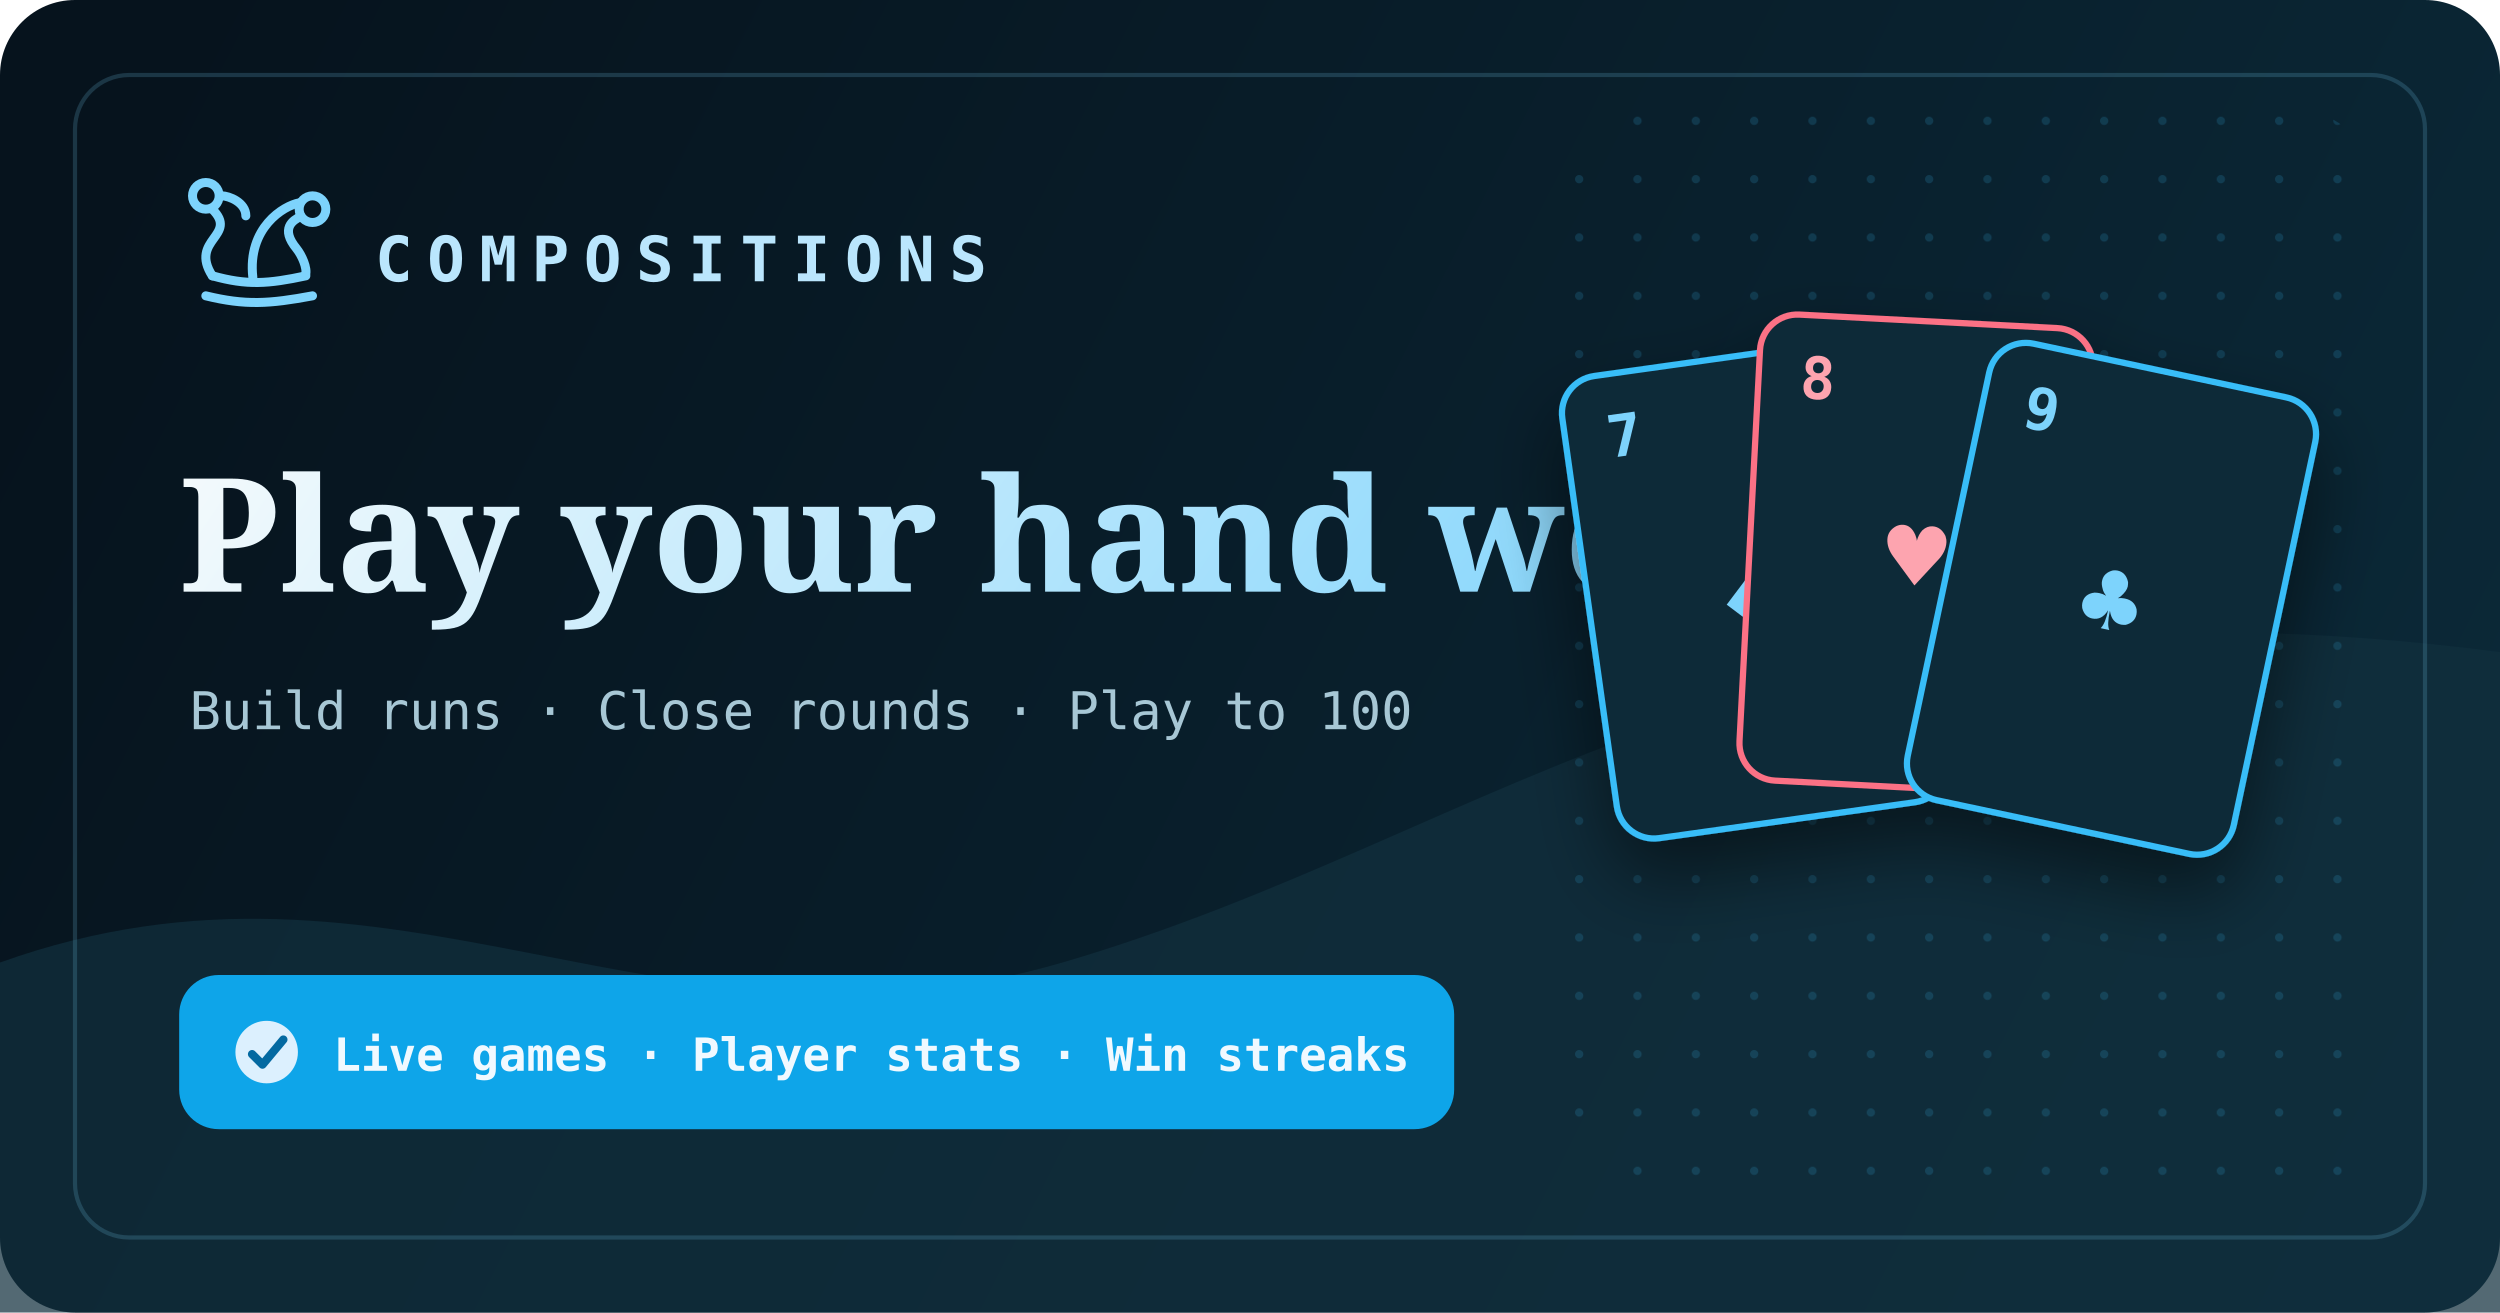
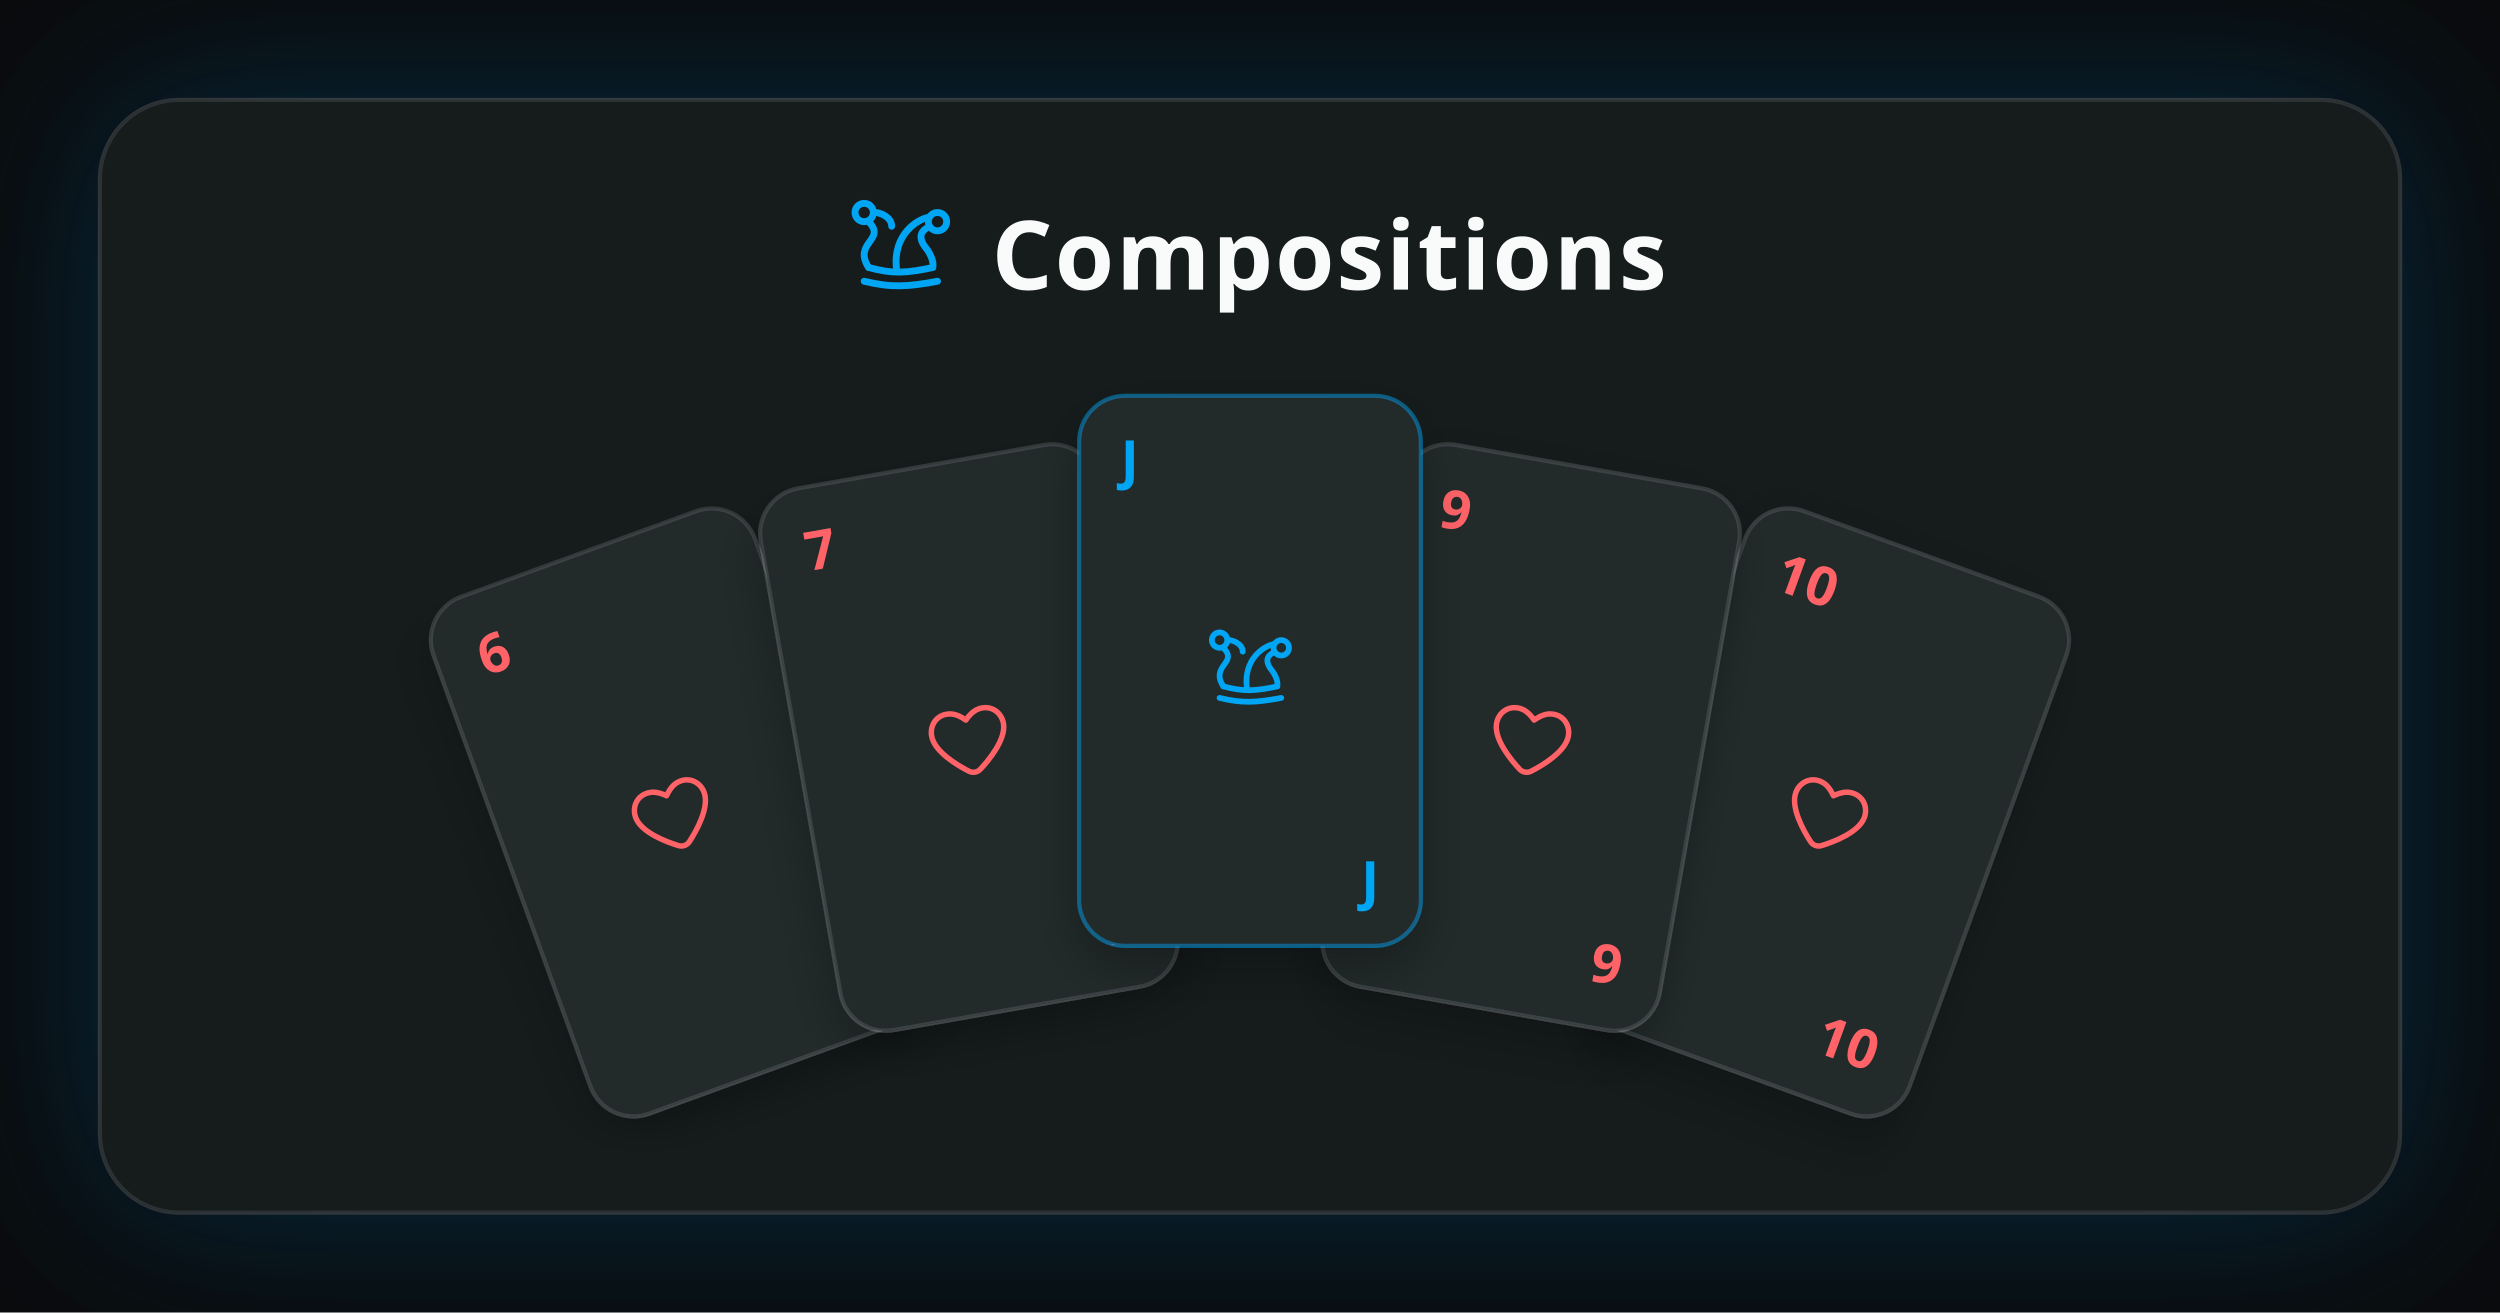
<svg xmlns="http://www.w3.org/2000/svg" width="1200" height="630" viewBox="0 0 1200 630" role="img" aria-labelledby="title description">
  <defs>
-     <linearGradient id="sky" x1="70" y1="45" x2="1130" y2="585" gradientUnits="userSpaceOnUse">
-       <stop stop-color="#06131D" />
-       <stop offset="1" stop-color="#0B2938" />
-     </linearGradient>
-     <linearGradient id="ink" x1="150" y1="130" x2="700" y2="500" gradientUnits="userSpaceOnUse">
-       <stop stop-color="#F4FAFC" />
-       <stop offset="1" stop-color="#7DD3FC" />
-     </linearGradient>
-     <filter id="shadow" x="-30%" y="-30%" width="160%" height="170%">
-       <feDropShadow dx="0" dy="18" stdDeviation="18" flood-color="#000000" flood-opacity=".48" />
+     <filter id="surface-glow" x="-12%" y="-24%" width="124%" height="148%">
+       <feDropShadow dx="0" dy="0" stdDeviation="45" flood-color="#00598A" flood-opacity=".42" />
    </filter>
-     <pattern id="dots" width="28" height="28" patternUnits="userSpaceOnUse">
-       <circle cx="2" cy="2" r="2" fill="#38BDF8" opacity=".16" />
-     </pattern>
+     <filter id="card-shadow" x="-25%" y="-20%" width="150%" height="155%">
+       <feDropShadow dx="0" dy="10" stdDeviation="12" flood-color="#000000" flood-opacity=".28" />
+     </filter>
+     <path id="heart" d="M10.411 19.968C7.589 17.858 2 13.035 2 8.694C2 5.826 4.105 3.5 7 3.5C8.5 3.5 10 4 12 6C14 4 15.5 3.5 17 3.5C19.895 3.5 22 5.826 22 8.694C22 13.035 16.411 17.858 13.589 19.968C12.64 20.678 11.36 20.678 10.411 19.968Z" />
+     <g id="joker-mark" fill="none" stroke="currentColor" stroke-width="1.5" stroke-linecap="round" stroke-linejoin="round">
+       <path d="M4 7C5.105 7 6 6.105 6 5C6 3.895 5.105 3 4 3C2.895 3 2 3.895 2 5C2 6.105 2.895 7 4 7Z" />
+       <path d="M20 9C21.105 9 22 8.105 22 7C22 5.895 21.105 5 20 5C18.895 5 18 5.895 18 7C18 8.105 18.895 9 20 9Z" />
+       <path d="M4.967 17C1.443 11.5 8.99 11 4.959 7M6.379 5C7.483 5 10 6 10 8" />
+       <path d="M5 17C10.217 18.452 13.328 18.209 19 17M4 20C9.963 21.452 13.518 21.209 20 20" />
+       <path d="M18.029 6.045C15.664 6.479 10.21 9.785 11.05 17.238M18.251 8.089C17.036 8.662 15.125 9.888 17.598 12.913C18.379 13.868 19.286 15.88 18.951 16.869" />
+     </g>
  </defs>
-   <rect width="1200" height="630" rx="36" fill="url(#sky)" />
-   <path d="M0 462C190 394 318 518 510 462C722 400 845 267 1200 313V630H0Z" fill="#102F3D" opacity=".72" />
-   <rect x="36" y="36" width="1128" height="558" rx="26" fill="none" stroke="#7DD3FC" stroke-opacity=".18" stroke-width="2" />
-   <rect x="756" y="54" width="380" height="520" rx="30" fill="url(#dots)" />
-   <g transform="translate(86 78) scale(3.2)" fill="none" stroke="#7DD3FC" stroke-width="1.35" stroke-linecap="round" stroke-linejoin="round">
-     <path d="M4 7C5.105 7 6 6.105 6 5C6 3.895 5.105 3 4 3C2.895 3 2 3.895 2 5C2 6.105 2.895 7 4 7Z" />
-     <path d="M20 9C21.105 9 22 8.105 22 7C22 5.895 21.105 5 20 5C18.895 5 18 5.895 18 7C18 8.105 18.895 9 20 9Z" />
-     <path d="M4.967 17C1.443 11.5 8.99 11 4.959 7M6.379 5C7.483 5 10 6 10 8" />
-     <path d="M5 17C10.217 18.452 13.328 18.209 19 17M4 20C9.963 21.452 13.518 21.209 20 20" />
-     <path d="M18.029 6.045C15.664 6.479 10.21 9.785 11.05 17.238M18.251 8.089C17.036 8.662 15.125 9.888 17.598 12.913C18.379 13.868 19.286 15.88 18.951 16.869" />
-   </g>
-   <text x="180" y="135" fill="#BAE6FD" font-family="JetBrains Mono, ui-monospace, monospace" font-size="30" font-weight="700" letter-spacing="7">COMPOSITIONS</text>
-   <text x="86" y="284" fill="url(#ink)" font-family="Georgia, serif" font-size="76" font-weight="700">Play your hand well.</text>
-   <text x="91" y="350" fill="#A7C7D5" font-family="JetBrains Mono, ui-monospace, monospace" font-size="25" font-weight="500">Build runs · Close rounds · Play to 100</text>
-   <g filter="url(#shadow)" font-family="JetBrains Mono, ui-monospace, monospace" font-weight="700">
-     <g transform="rotate(-8 823 340)">
-       <rect x="770" y="174" width="160" height="224" rx="18" fill="#102A38" stroke="#38BDF8" stroke-width="3" />
-       <text x="790" y="214" fill="#7DD3FC" font-size="28">7</text>
-       <text x="850" y="304" fill="#7DD3FC" font-size="48" text-anchor="middle">◆</text>
+   <rect width="1200" height="630" fill="#090B0C" />
+   <rect x="48" y="48" width="1104" height="534" rx="38" fill="#161B1D" stroke="#F9FBFB" stroke-opacity=".1" stroke-width="2" filter="url(#surface-glow)" />
+   <use href="#joker-mark" transform="translate(406 91) scale(2.2)" color="#00A6F4" />
+   <text x="476" y="139" fill="#F9FBFB" font-family="Oxanium ExtraLight, Oxanium, sans-serif" font-size="46" font-weight="600" letter-spacing="1">Compositions</text>
+   <g color="#FF6467" fill="none" stroke="currentColor" stroke-linecap="round" stroke-linejoin="round" font-family="Oxanium ExtraLight, Oxanium, sans-serif" font-size="26" font-weight="600">
+     <g transform="translate(286 250) rotate(-20 82 264)" filter="url(#card-shadow)">
+       <rect width="164" height="264" rx="22" fill="#22292B" stroke="#F9FBFB" stroke-opacity=".12" stroke-width="2" />
+       <text x="20" y="40" fill="currentColor" stroke="none">6</text>
+       <use href="#heart" transform="translate(61 113) scale(1.75)" stroke-width="1.5" />
+       <text x="144" y="242" fill="currentColor" stroke="none" text-anchor="end">6</text>
    </g>
-     <g transform="rotate(3 916 338)">
-       <rect x="836" y="154" width="160" height="224" rx="18" fill="#102A38" stroke="#FB7185" stroke-width="3" />
-       <text x="856" y="194" fill="#FDA4AF" font-size="28">8</text>
-       <text x="916" y="284" fill="#FDA4AF" font-size="48" text-anchor="middle">♥</text>
+     <g transform="translate(750 250) rotate(20 82 264)" filter="url(#card-shadow)">
+       <rect width="164" height="264" rx="22" fill="#22292B" stroke="#F9FBFB" stroke-opacity=".12" stroke-width="2" />
+       <text x="20" y="40" fill="currentColor" stroke="none">10</text>
+       <use href="#heart" transform="translate(61 113) scale(1.75)" stroke-width="1.5" />
+       <text x="144" y="242" fill="currentColor" stroke="none" text-anchor="end">10</text>
    </g>
-     <g transform="rotate(12 1000 351)">
-       <rect x="920" y="174" width="160" height="224" rx="18" fill="#102A38" stroke="#38BDF8" stroke-width="3" />
-       <text x="940" y="214" fill="#7DD3FC" font-size="28">9</text>
-       <text x="1000" y="304" fill="#7DD3FC" font-size="48" text-anchor="middle">♣</text>
+     <g transform="translate(406 220) rotate(-10 82 264)" filter="url(#card-shadow)">
+       <rect width="164" height="264" rx="22" fill="#22292B" stroke="#F9FBFB" stroke-opacity=".12" stroke-width="2" />
+       <text x="20" y="40" fill="currentColor" stroke="none">7</text>
+       <use href="#heart" transform="translate(61 113) scale(1.75)" stroke-width="1.5" />
+       <text x="144" y="242" fill="currentColor" stroke="none" text-anchor="end">7</text>
+     </g>
+     <g transform="translate(630 220) rotate(10 82 264)" filter="url(#card-shadow)">
+       <rect width="164" height="264" rx="22" fill="#22292B" stroke="#F9FBFB" stroke-opacity=".12" stroke-width="2" />
+       <text x="20" y="40" fill="currentColor" stroke="none">9</text>
+       <use href="#heart" transform="translate(61 113) scale(1.75)" stroke-width="1.5" />
+       <text x="144" y="242" fill="currentColor" stroke="none" text-anchor="end">9</text>
+     </g>
+     <g transform="translate(518 190)" color="#00A6F4" filter="url(#card-shadow)">
+       <rect width="164" height="264" rx="22" fill="#22292B" stroke="currentColor" stroke-opacity=".45" stroke-width="2" />
+       <text x="20" y="40" fill="currentColor" stroke="none">J</text>
+       <use href="#joker-mark" transform="translate(60 108) scale(1.85)" />
+       <text x="144" y="242" fill="currentColor" stroke="none" text-anchor="end">J</text>
    </g>
  </g>
-   <g transform="translate(86 468)">
-     <rect width="612" height="74" rx="19" fill="#0EA5E9" />
-     <circle cx="42" cy="37" r="15" fill="#E0F2FE" opacity=".98" />
-     <path d="M35 38l5 5 10-12" fill="none" stroke="#0369A1" stroke-width="4" stroke-linecap="round" stroke-linejoin="round" />
-     <text x="74" y="46" fill="#F0F9FF" font-family="JetBrains Mono, ui-monospace, monospace" font-size="22" font-weight="650">Live games · Player stats · Win streaks</text>
-   </g>
</svg>
